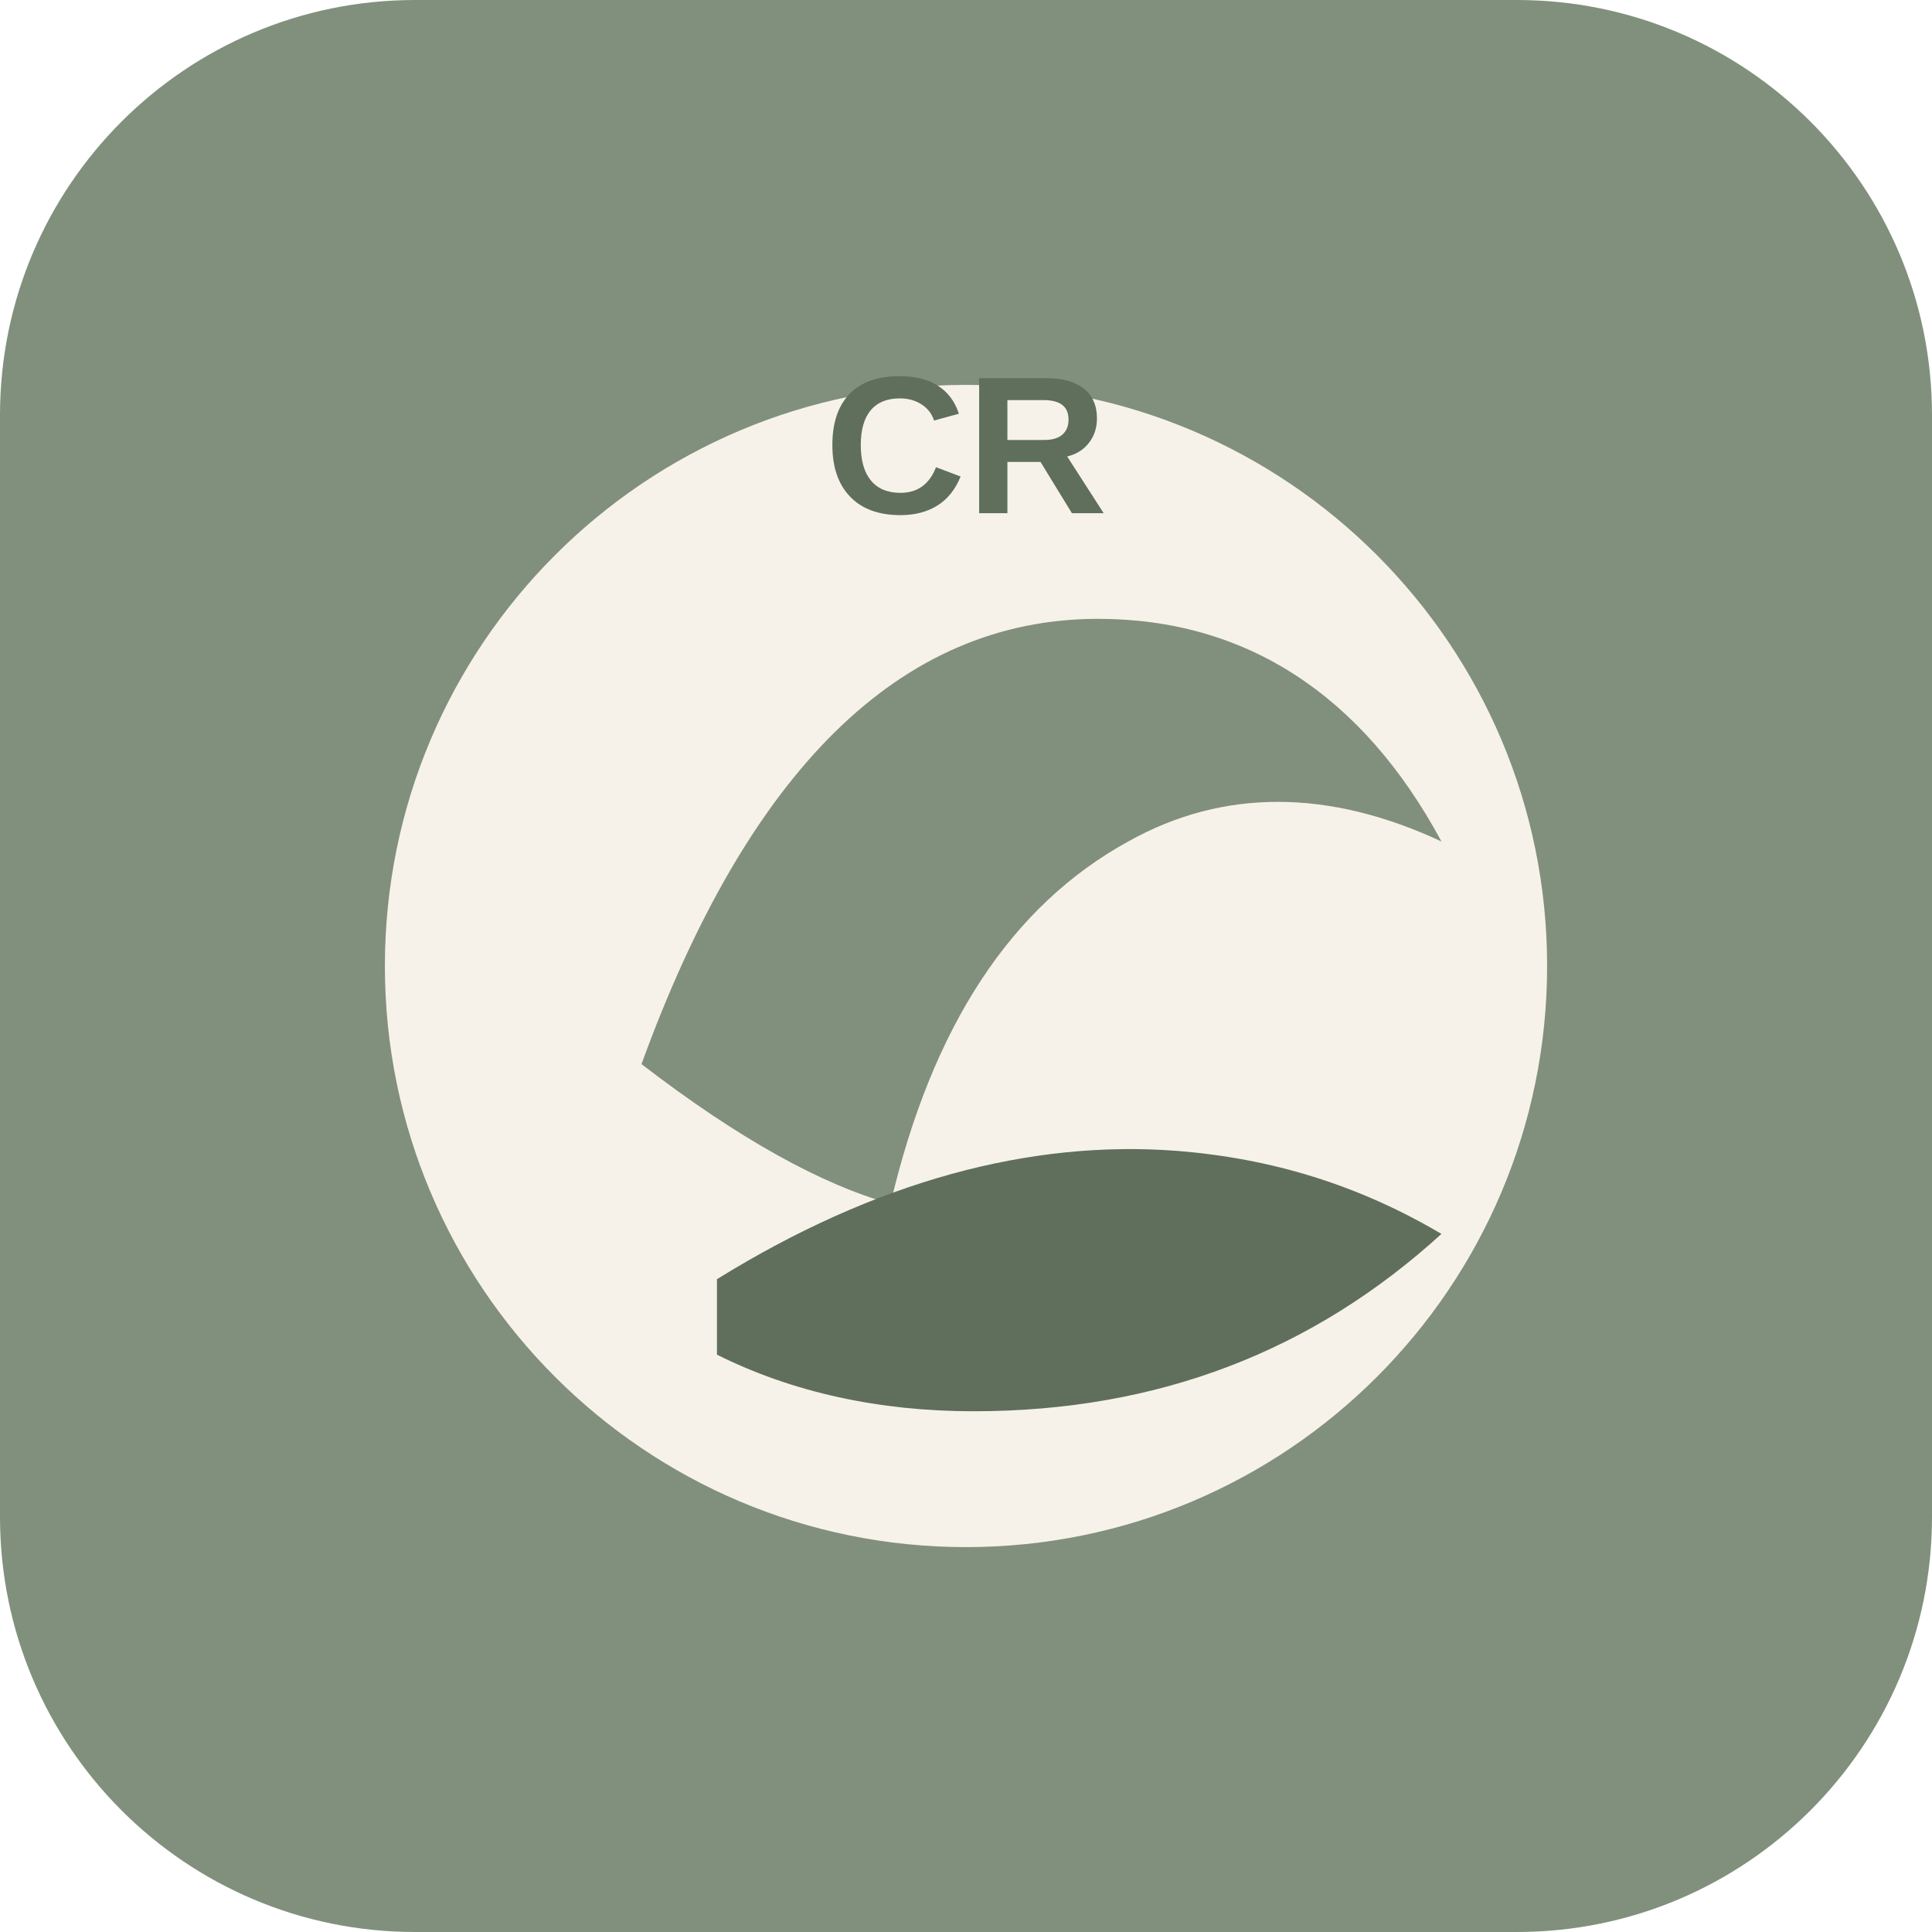
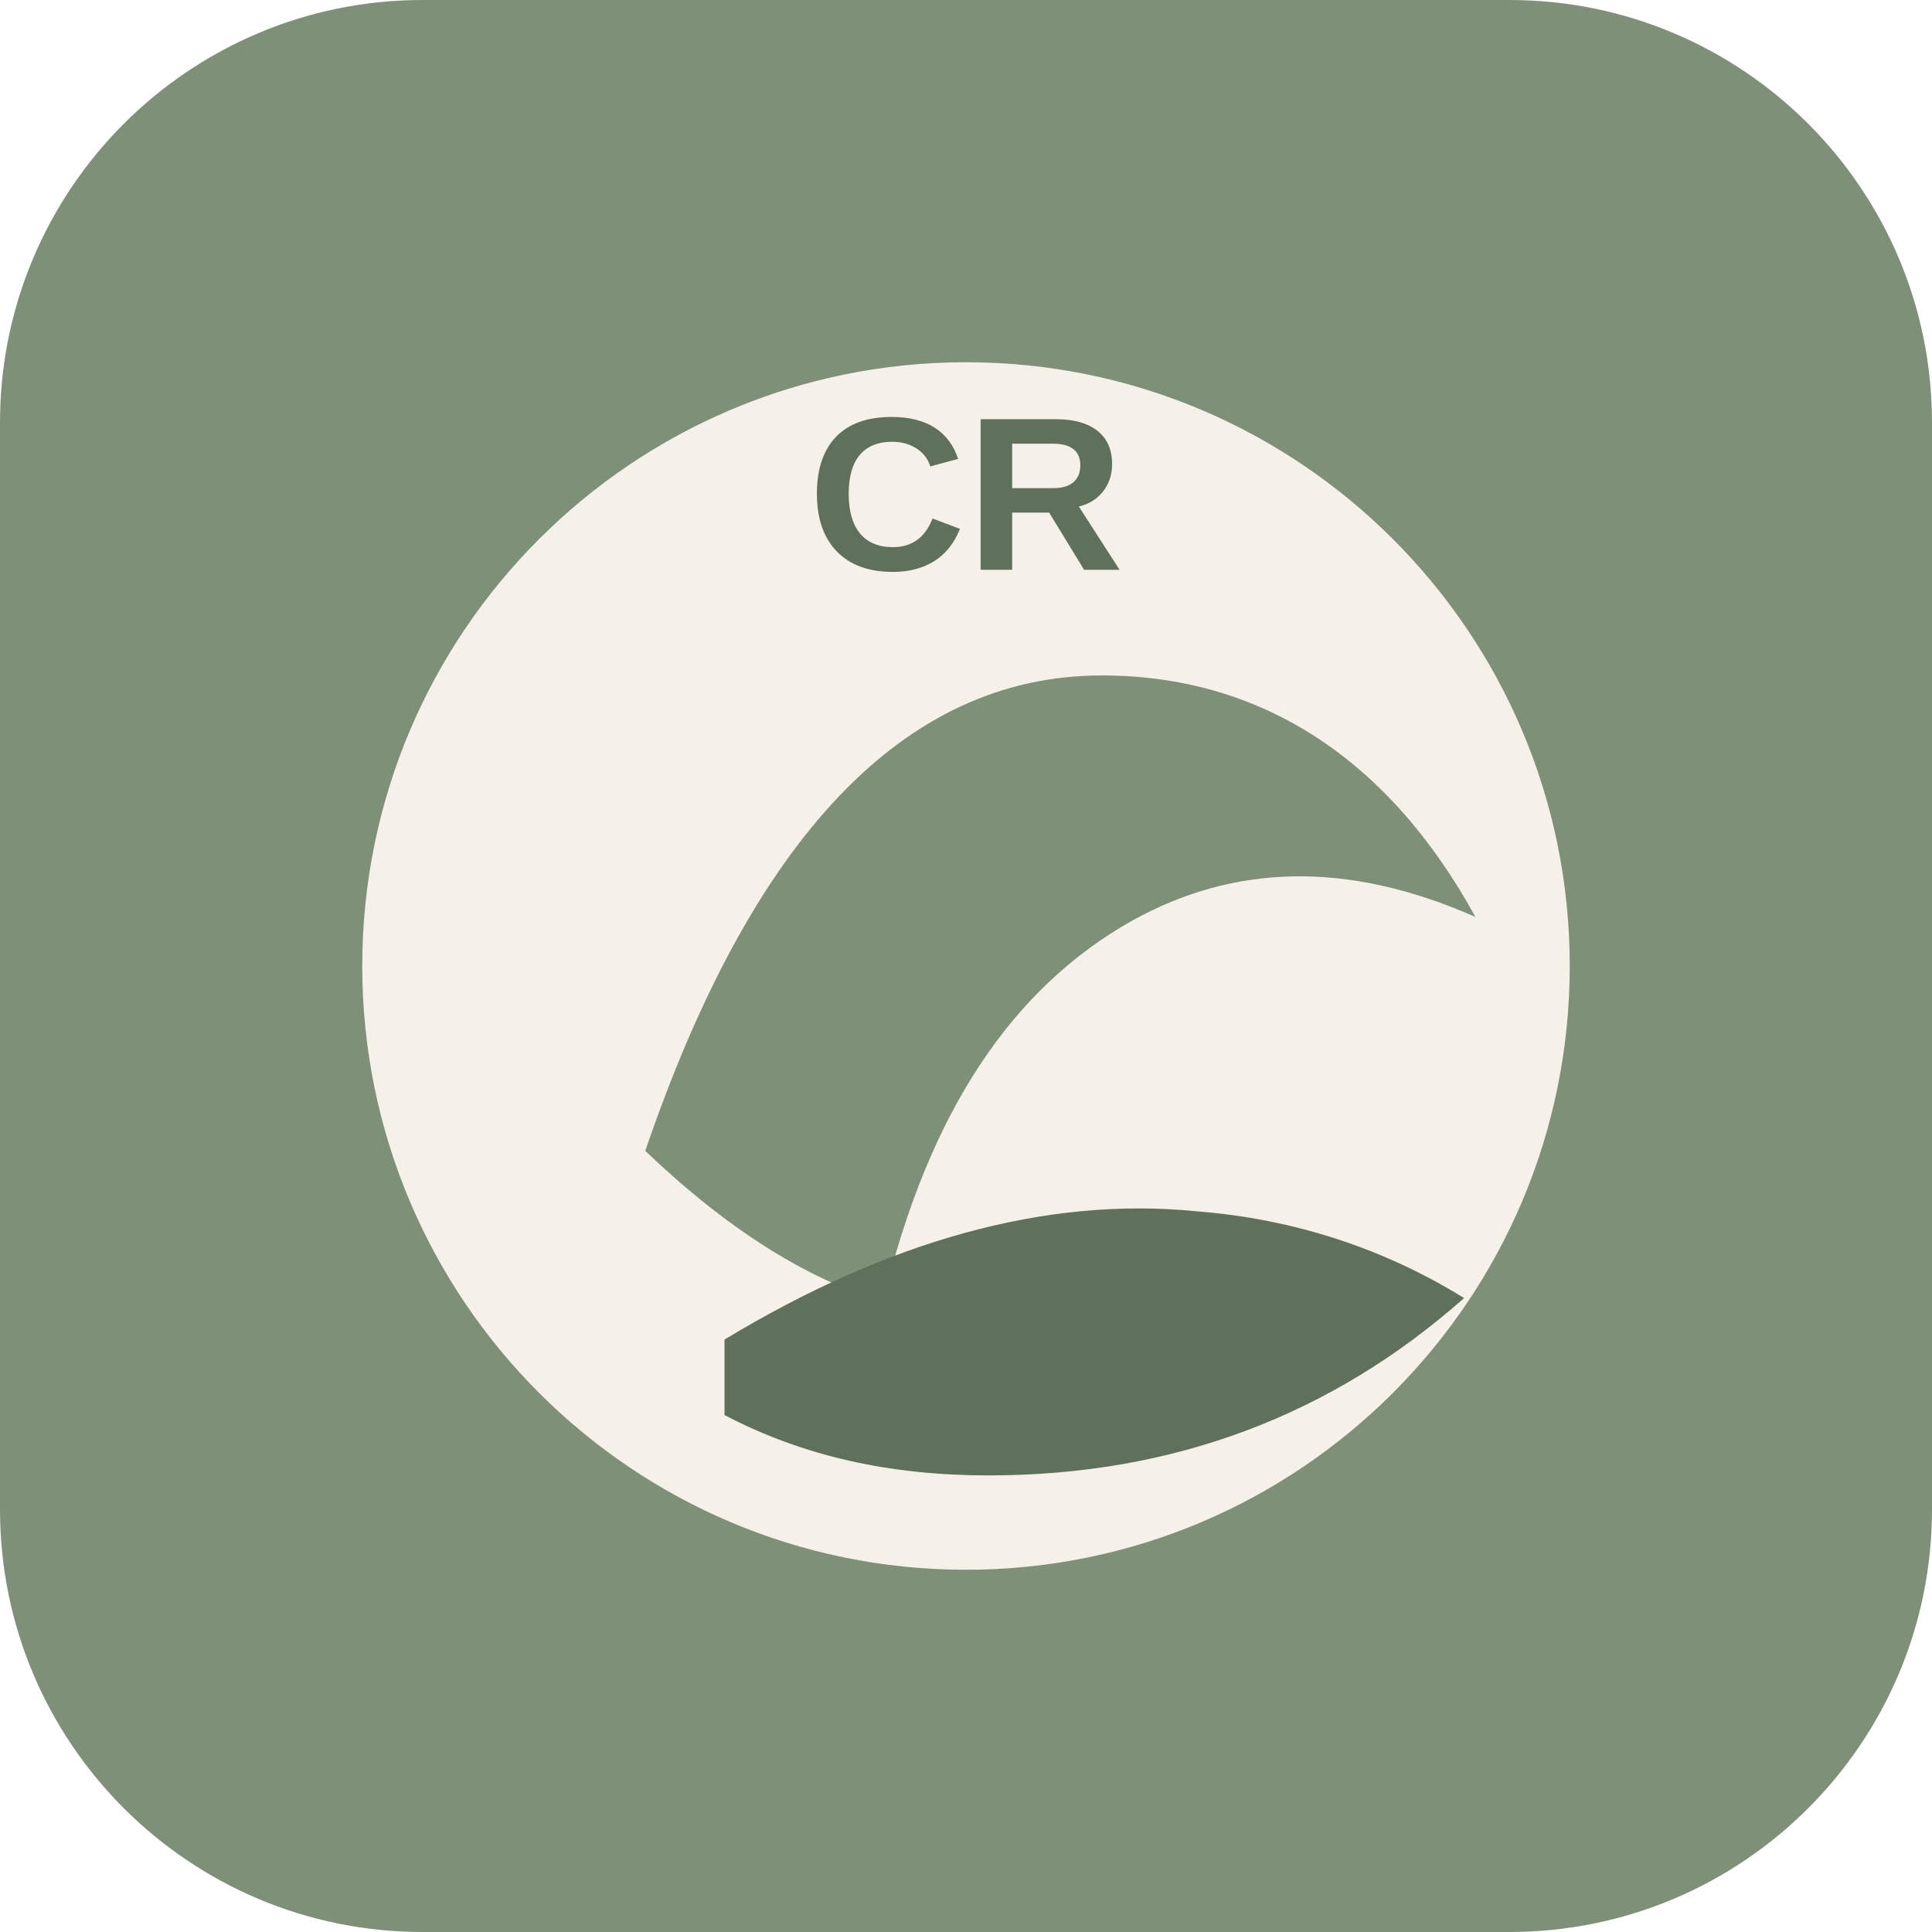
<svg xmlns="http://www.w3.org/2000/svg" viewBox="0 0 512 512">
-   <rect width="512" height="512" rx="110" fill="#81907c" />
-   <circle cx="256" cy="256" r="154" fill="#f7f2e9" />
-   <path d="M170 282c28-77 68-118 121-118 39 0 70 20 91 59-30-14-58-14-83 0-31 17-52 49-63 96-18-5-40-17-66-37Z" fill="#81907c" />
-   <path d="M190 339c42-26 83-37 122-34 25 2 48 9 70 22-34 31-75 47-124 47-25 0-48-5-68-15Z" fill="#5f6f5c" />
-   <text x="256" y="136" text-anchor="middle" font-family="Arial, sans-serif" font-size="52" font-weight="700" fill="#5f6f5c">CR</text>
+   <rect width="512" height="512" rx="112" fill="#7f9079" />
+   <circle cx="256" cy="256" r="160" fill="#f6f1e8" />
+   <path d="M171 305c28-82 68-126 121-126 42 0 76 22 99 64-34-15-64-14-91 1-32 18-54 51-66 101-20-6-41-19-63-40Z" fill="#7f9079" />
+   <path d="M192 355c43-26 85-38 125-34 26 2 50 10 71 23-35 31-77 47-126 47-26 0-49-5-70-16Z" fill="#5f715a" />
+   <text x="256" y="151" text-anchor="middle" font-family="Arial" font-size="58" font-weight="700" fill="#5f715a">CR</text>
</svg>
